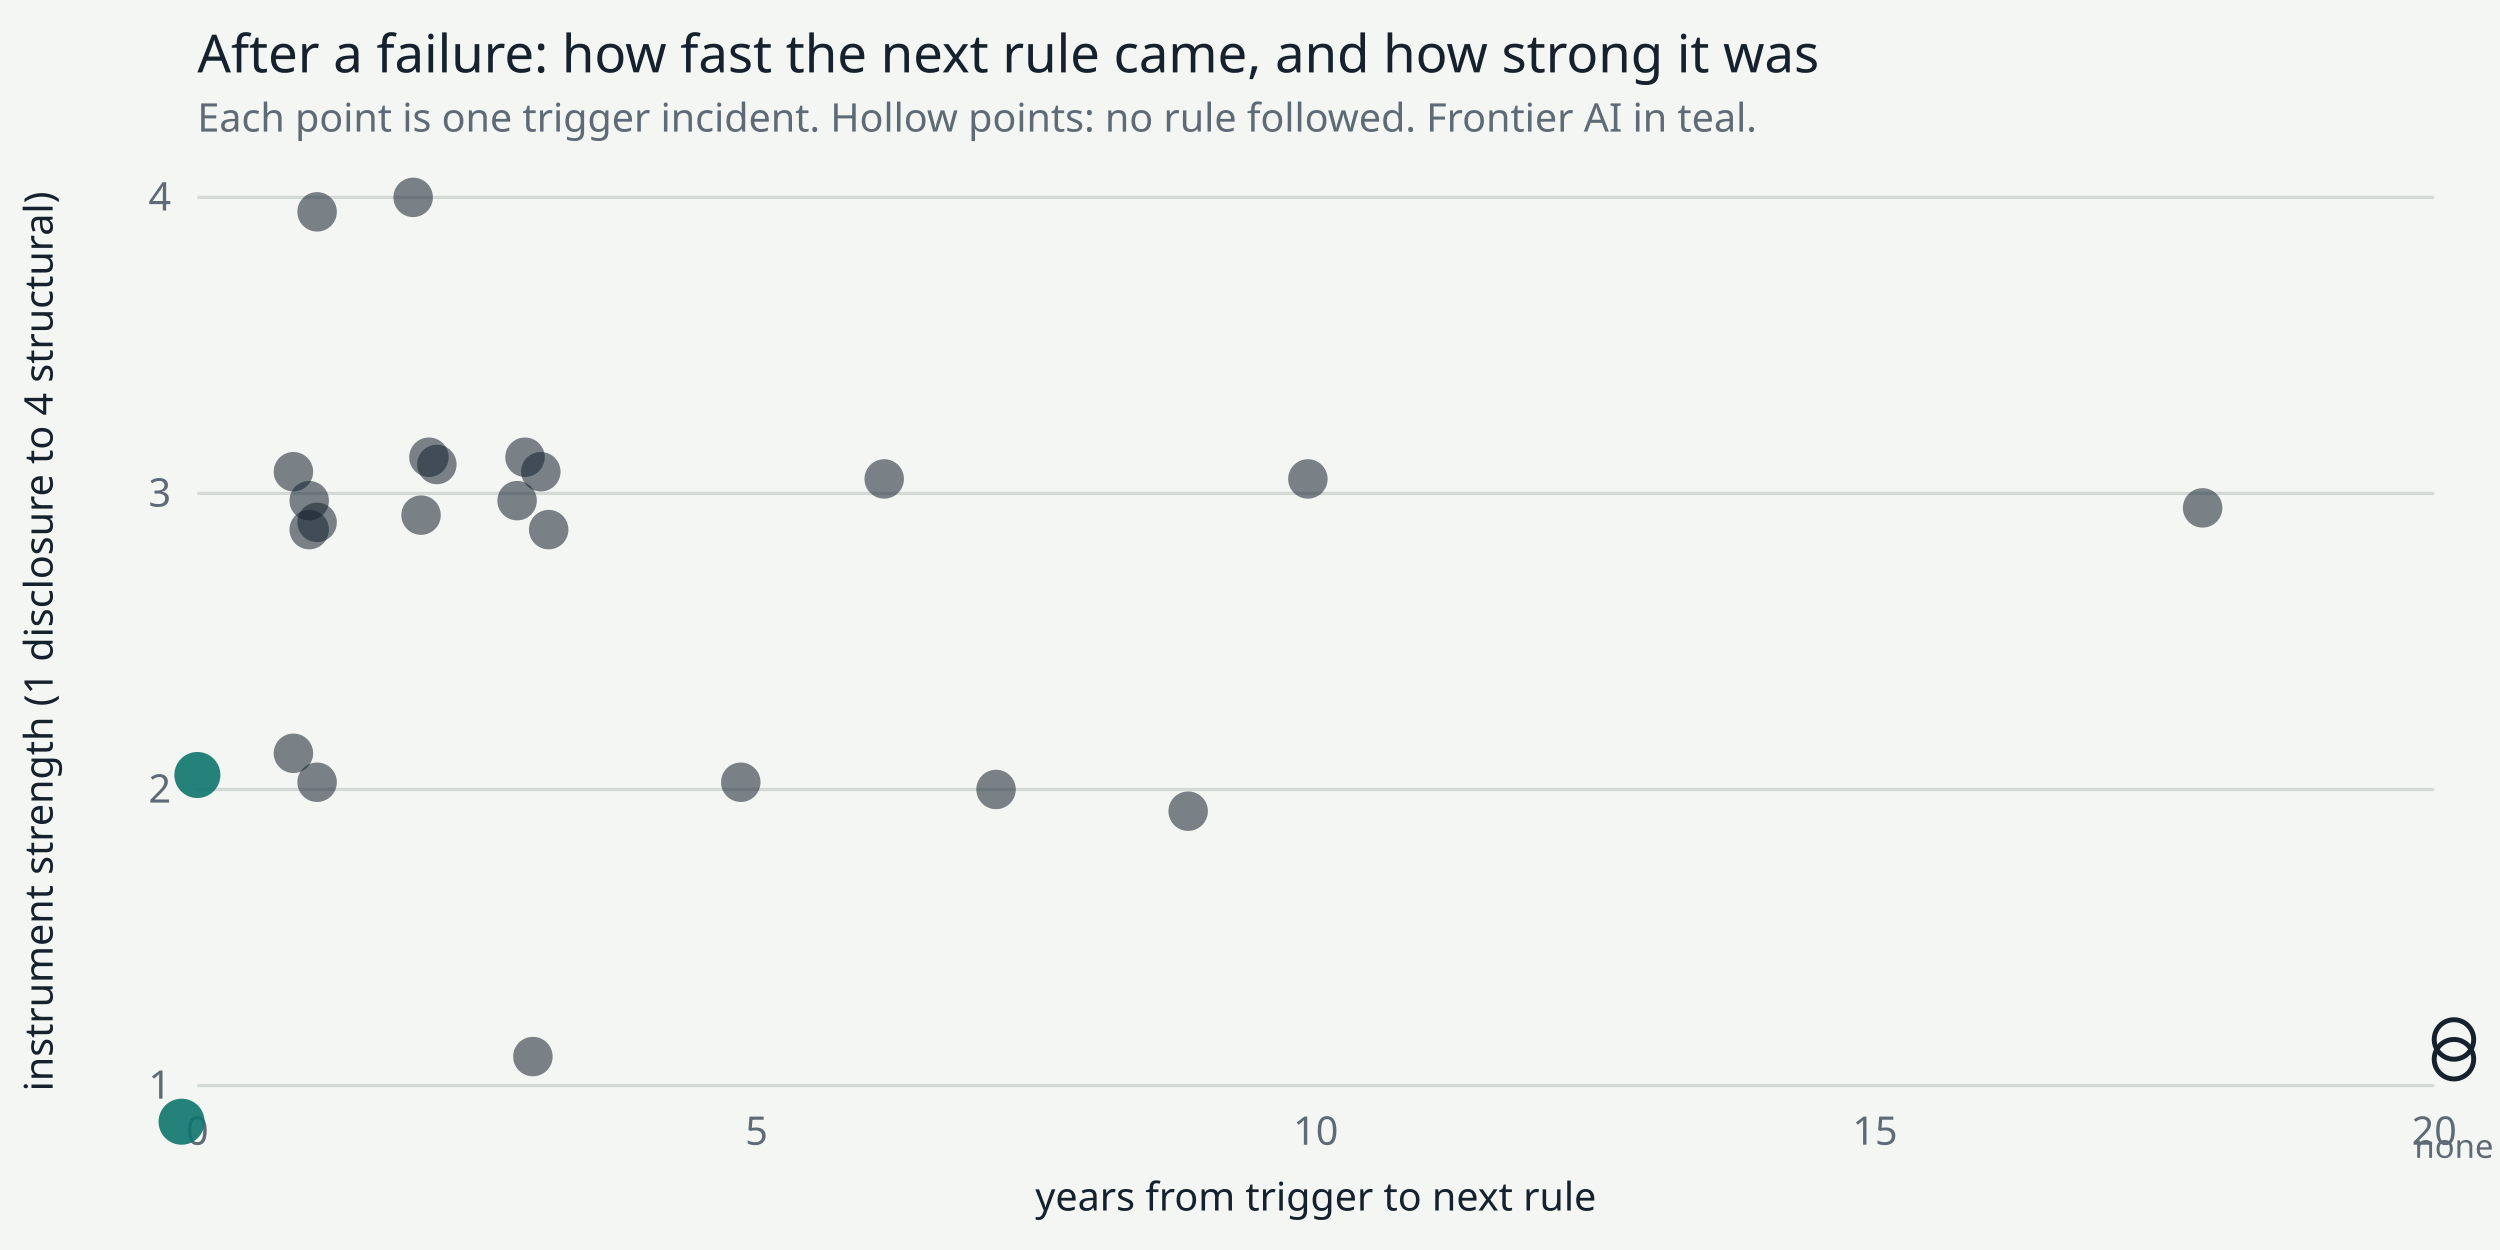
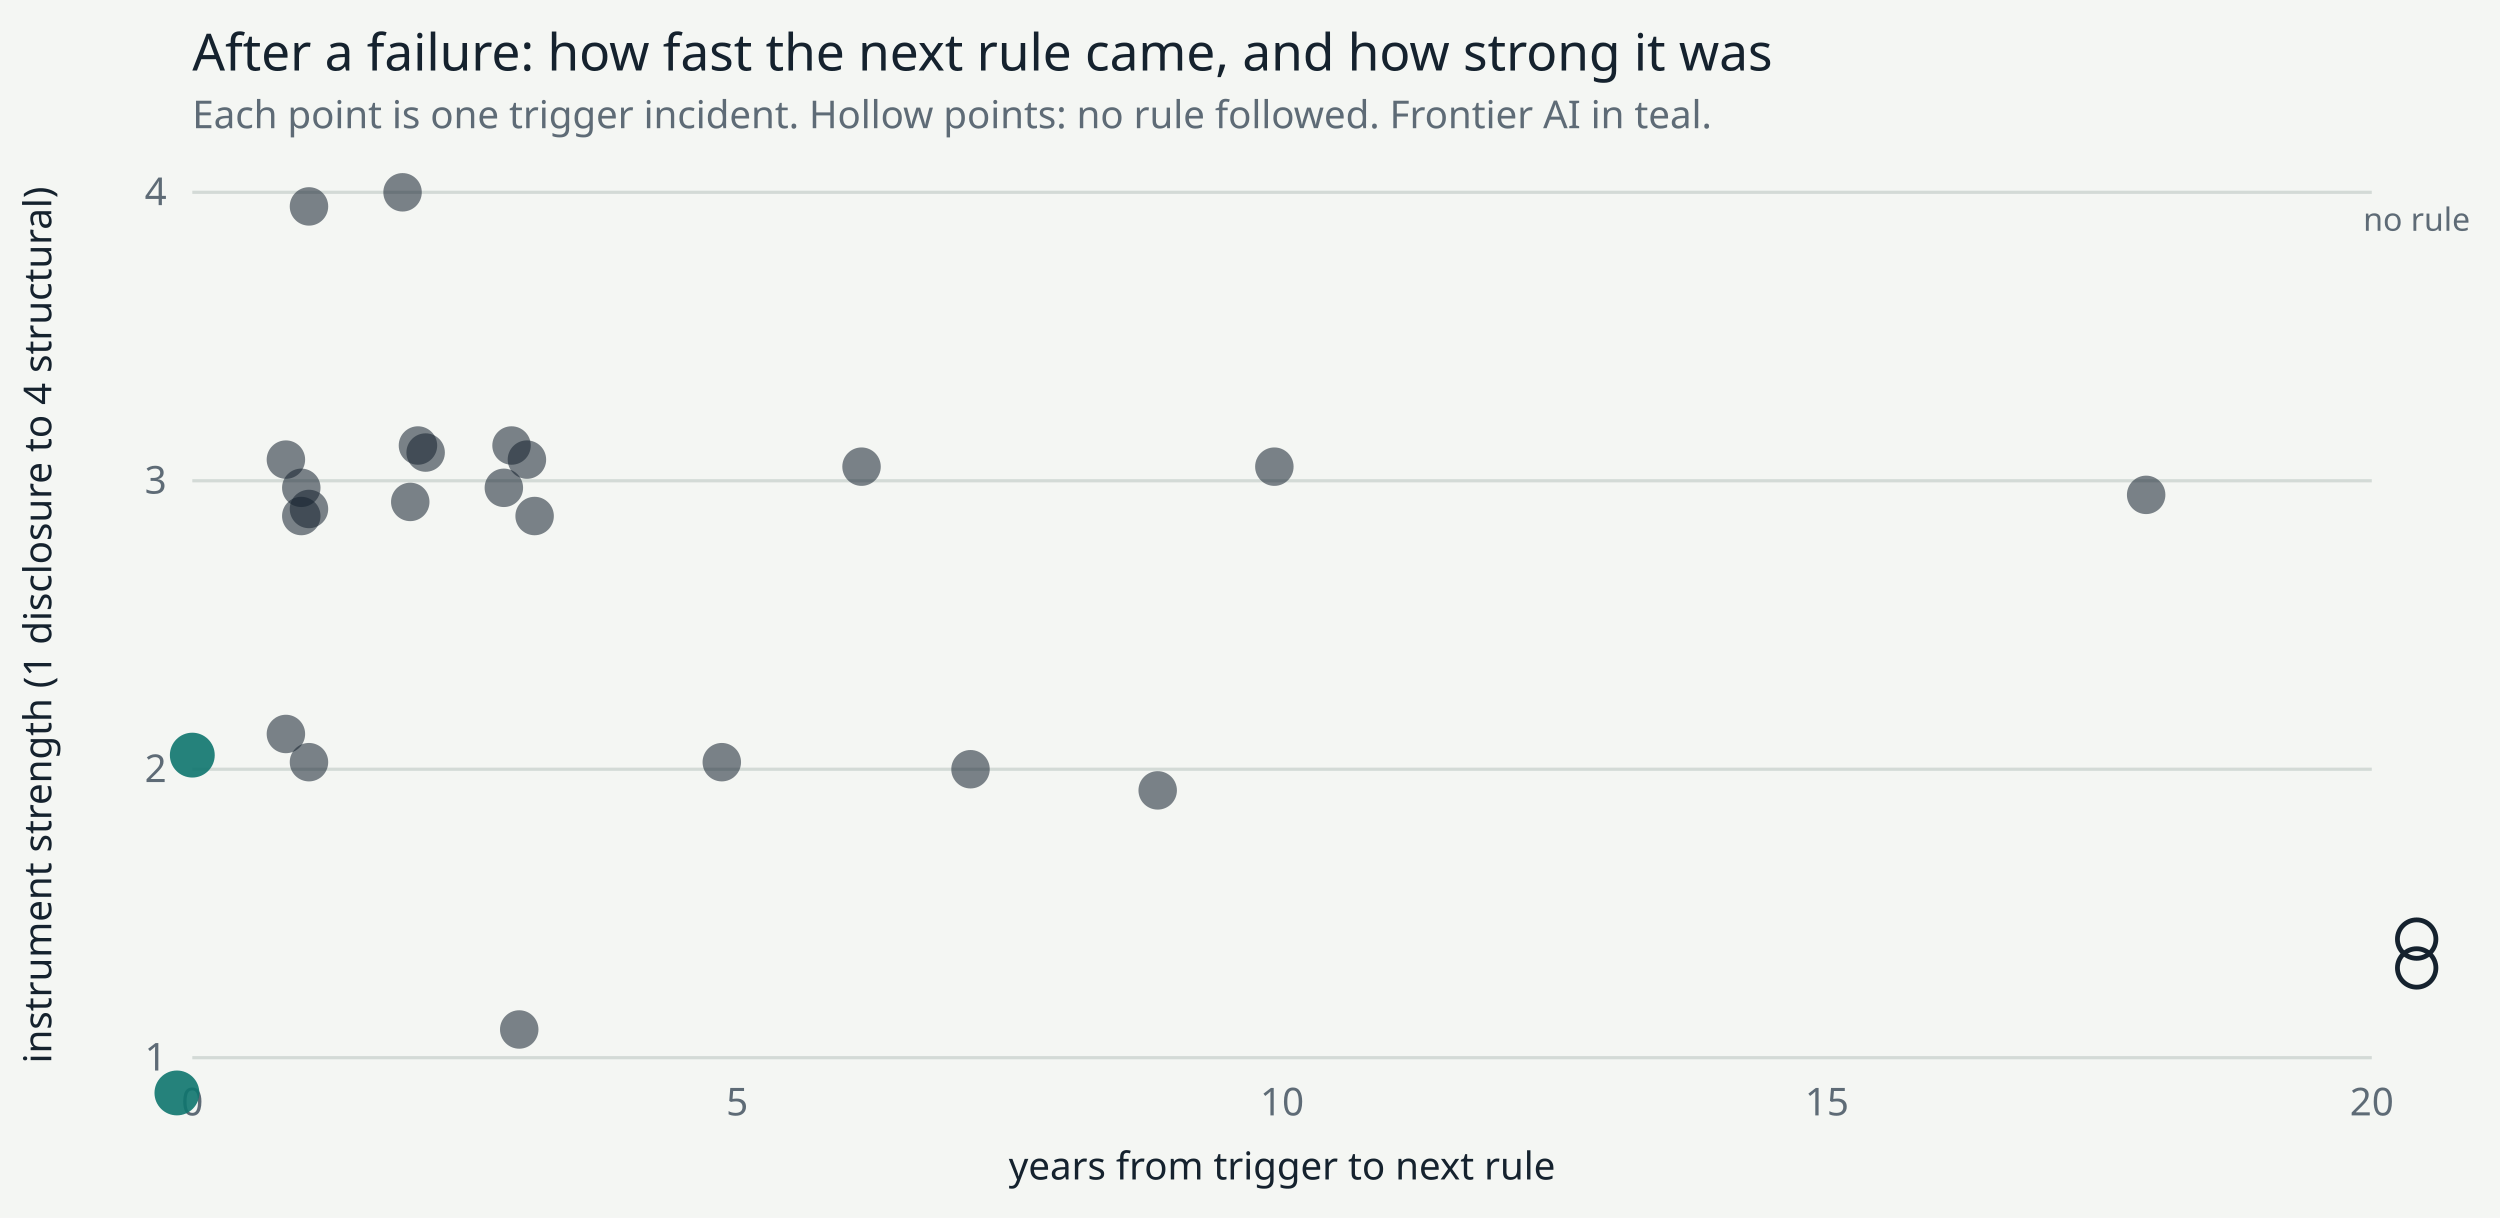
- <svg xmlns="http://www.w3.org/2000/svg" viewBox="0 0 760 380" width="760" height="380" font-family="Instrument Sans, system-ui, sans-serif" font-size="12">
-   <rect width="760" height="380" fill="#F4F6F3" />
+ <svg xmlns="http://www.w3.org/2000/svg" viewBox="0 0 780 380" font-family="Instrument Sans, system-ui, sans-serif" font-size="12">
+   <rect width="780" height="380" fill="#F4F6F3" />
  <text x="60" y="22" font-size="16" fill="#15222E">After a failure: how fast the next rule came, and how strong it was</text>
  <text x="60" y="40" fill="#5E6B76">Each point is one trigger incident. Hollow points: no rule followed. Frontier AI in teal.</text>
  <line x1="60" x2="740" y1="330.0" y2="330.0" stroke="#D3DAD6" />
  <text x="52" y="334.0" text-anchor="end" fill="#5E6B76">1</text>
  <line x1="60" x2="740" y1="240.0" y2="240.0" stroke="#D3DAD6" />
  <text x="52" y="244.0" text-anchor="end" fill="#5E6B76">2</text>
  <line x1="60" x2="740" y1="150.0" y2="150.0" stroke="#D3DAD6" />
  <text x="52" y="154.0" text-anchor="end" fill="#5E6B76">3</text>
  <line x1="60" x2="740" y1="60.0" y2="60.0" stroke="#D3DAD6" />
  <text x="52" y="64.0" text-anchor="end" fill="#5E6B76">4</text>
  <text x="60.0" y="348" text-anchor="middle" fill="#5E6B76">0</text>
  <text x="230.0" y="348" text-anchor="middle" fill="#5E6B76">5</text>
  <text x="400.0" y="348" text-anchor="middle" fill="#5E6B76">10</text>
  <text x="570.0" y="348" text-anchor="middle" fill="#5E6B76">15</text>
  <text x="740.0" y="348" text-anchor="middle" fill="#5E6B76">20</text>
  <text x="400.0" y="368" text-anchor="middle" fill="#15222E">years from trigger to next rule</text>
  <text transform="translate(16,195.0) rotate(-90)" text-anchor="middle" fill="#15222E">instrument strength (1 disclosure to 4 structural)</text>
  <circle data-tip="Financial statement audit, 1938: McKesson &amp; Robbins fraud: auditors had not verified inventory or receivables. (integrity_failure). Response after 1 year(s), strength 2: 1939 First Statements on Auditing Procedure: physical inventory observation and receivables confirmation become required." cx="89.2" cy="229.0" r="6" fill="#15222E" fill-opacity="0.55" style="cursor:pointer" />
  <circle data-tip="Financial statement audit, 2001: Enron collapse; Arthur Andersen had provided audit and consulting services to the same client. (financial_loss). Response after 1 year(s), strength 4: 2002 PCAOB registers and inspects audit firms." cx="96.4" cy="64.4" r="6" fill="#15222E" fill-opacity="0.55" style="cursor:pointer" />
  <circle data-tip="Ship classification, 1999: Erika sinks after changing class; 2002 Prestige sinks. (integrity_failure). Response after 10 year(s), strength 3: 2009 EU Regulation 391/2009 sets recognition and independence rules for classification societies acting for flag states." cx="397.6" cy="145.6" r="6" fill="#15222E" fill-opacity="0.55" style="cursor:pointer" />
  <circle data-tip="Boilers and pressure vessels, 1905: Grover Shoe Factory boiler explosion kills 58. (deaths). Response after 3 year(s), strength 3: 1908 Massachusetts enacts the first state boiler law." cx="166.8" cy="161.0" r="6" fill="#15222E" fill-opacity="0.55" style="cursor:pointer" />
  <circle data-tip="Electrical and consumer product safety, 2007: Lead-paint toy recalls. (integrity_failure). Response after 1 year(s), strength 3: 2008 CPSIA requires third-party testing of children's products by CPSC-accepted laboratories." cx="94.0" cy="152.2" r="6" fill="#15222E" fill-opacity="0.55" style="cursor:pointer" />
  <circle data-tip="Pharmaceutical safety and efficacy, 1937: Elixir sulfanilamide kills more than 100 people. (deaths). Response after 1 year(s), strength 3: 1938 Federal Food, Drug, and Cosmetic Act: pre-market safety review." cx="89.2" cy="143.4" r="6" fill="#15222E" fill-opacity="0.55" style="cursor:pointer" />
  <circle data-tip="Pharmaceutical safety and efficacy, 1961: Thalidomide birth defects. (deaths). Response after 1 year(s), strength 3: 1962 Kefauver-Harris Amendment: proof of efficacy, controlled trials, informed consent." cx="96.4" cy="158.8" r="6" fill="#15222E" fill-opacity="0.55" style="cursor:pointer" />
  <circle data-tip="Pharmaceutical safety and efficacy, 1976: Industrial Bio-Test Laboratories found to have falsified safety studies for hundreds of products. (integrity_failure). Response after 2 year(s), strength 4: 1978 Good Laboratory Practice regulations govern the conduct and inspection of nonclinical testing labs." cx="125.6" cy="60.0" r="6" fill="#15222E" fill-opacity="0.55" style="cursor:pointer" />
  <circle data-tip="Aircraft certification, 1956: Grand Canyon mid-air collision. (deaths). Response after 2 year(s), strength 3: 1958 Federal Aviation Act creates the FAA." cx="132.8" cy="141.2" r="6" fill="#15222E" fill-opacity="0.55" style="cursor:pointer" />
  <circle data-tip="Aircraft certification, 2018: Boeing 737 MAX crashes (2018, 2019). (deaths). Response after 2 year(s), strength 3: 2020 Aircraft Certification, Safety, and Accountability Act: FAA approval of ODA unit members, expanded whistleblower protection, limits on delegation." cx="128.0" cy="156.6" r="6" fill="#15222E" fill-opacity="0.55" style="cursor:pointer" />
  <circle data-tip="Credit rating agencies, 1970: Penn Central default; agencies begin charging issuers rather than investors. (financial_loss). Response after 5 year(s), strength 2: 1975 SEC creates the NRSRO designation, embedding ratings in regulation." cx="225.2" cy="237.8" r="6" fill="#15222E" fill-opacity="0.55" style="cursor:pointer" />
  <circle data-tip="Credit rating agencies, 2008: Structured-finance ratings fail in the financial crisis. (financial_loss). Response after 2 year(s), strength 3: 2010 Dodd-Frank Title IX: SEC Office of Credit Ratings, methodology disclosure, analyst separation from sales, expanded liability exposure." cx="130.4" cy="139.0" r="6" fill="#15222E" fill-opacity="0.55" style="cursor:pointer" />
  <circle data-tip="Nuclear safety and safeguards, 1979: Three Mile Island accident. (integrity_failure). Response after 18 year(s), strength 3: 1997 Additional Protocol expands IAEA access to undeclared sites and information." cx="669.6" cy="154.4" r="6" fill="#15222E" fill-opacity="0.55" style="cursor:pointer" />
  <circle data-tip="Nuclear safety and safeguards, 1991: Iraq's undeclared program discovered after the Gulf War. (integrity_failure). Response after 6 year(s), strength 3: 1997 Additional Protocol expands IAEA access to undeclared sites and information." cx="268.8" cy="145.6" r="6" fill="#15222E" fill-opacity="0.55" style="cursor:pointer" />
  <circle data-tip="Automobile crash safety, 1965: Unsafe at Any Speed and congressional hearings on auto safety. (deaths). Response after 1 year(s), strength 3: 1966 National Traffic and Motor Vehicle Safety Act; NHTSA formed 1970." cx="94.0" cy="161.0" r="6" fill="#15222E" fill-opacity="0.55" style="cursor:pointer" />
  <circle data-tip="Food safety, 1993: Jack in the Box E. coli outbreak. (deaths). Response after 3 year(s), strength 3: 1996 HACCP rule for meat and poultry." cx="157.2" cy="152.2" r="6" fill="#15222E" fill-opacity="0.55" style="cursor:pointer" />
  <circle data-tip="Food safety, 2008: Melamine adulteration in China. (deaths). Response after 3 year(s), strength 3: 2011 FSMA authorizes FDA accreditation of third-party certification bodies." cx="164.4" cy="143.4" r="6" fill="#15222E" fill-opacity="0.55" style="cursor:pointer" />
-   <circle data-tip="Cybersecurity assurance, 2013: Target breach at a PCI-compliant merchant.. No rule of any kind followed in the dataset." cx="746" cy="322" r="6" fill="none" stroke="#15222E" stroke-width="1.5" style="cursor:pointer" />
+   <circle data-tip="Cybersecurity assurance, 2013: Target breach at a PCI-compliant merchant.. No rule of any kind followed in the dataset." cx="754" cy="302" r="6" fill="none" stroke="#15222E" stroke-width="1.5" style="cursor:pointer" />
  <circle data-tip="Sustainability (ESG) reporting assurance, 2015: Volkswagen emissions scandal undermines self-reported environmental claims. (integrity_failure). Response after 7 year(s), strength 2: 2022 EU Corporate Sustainability Reporting Directive requires limited assurance, phasing in from 2024." cx="302.8" cy="240.0" r="6" fill="#15222E" fill-opacity="0.55" style="cursor:pointer" />
  <circle data-tip="Dietary supplements (US), 2003: Ephedra-linked deaths, including a professional athlete. (deaths). Response after 3 year(s), strength 1: 2006 Dietary Supplement and Nonprescription Drug Consumer Protection Act requires serious adverse event reporting." cx="162.0" cy="321.2" r="6" fill="#15222E" fill-opacity="0.55" style="cursor:pointer" />
  <circle data-tip="Crypto exchange proof of reserves, 2014: Mt. Gox collapse. (financial_loss). Response after 9 year(s), strength 2: 2023 EU MiCA imposes safeguarding and reporting duties on crypto-asset service providers, applying from 2024." cx="361.2" cy="246.6" r="6" fill="#15222E" fill-opacity="0.55" style="cursor:pointer" />
  <circle data-tip="Crypto exchange proof of reserves, 2022: FTX collapse; a prior attestation had not covered liabilities. (financial_loss). Response after 1 year(s), strength 2: 2023 EU MiCA imposes safeguarding and reporting duties on crypto-asset service providers, applying from 2024." cx="96.4" cy="237.8" r="6" fill="#15222E" fill-opacity="0.55" style="cursor:pointer" />
  <circle data-tip="Platform and hiring-algorithm audits, 2018: Cambridge Analytica revelations. (integrity_failure). Response after 3 year(s), strength 3: 2021 NYC Local Law 144 requires bias audits of automated employment decision tools (effective 2023)." cx="159.6" cy="139.0" r="6" fill="#15222E" fill-opacity="0.55" style="cursor:pointer" />
-   <circle data-tip="Platform and hiring-algorithm audits, 2025: Published analysis of 116 LL144 bias audits finds shallow and inconsistent audits.. No rule of any kind followed in the dataset." cx="746" cy="316" r="6" fill="none" stroke="#15222E" stroke-width="1.5" style="cursor:pointer" />
+   <circle data-tip="Platform and hiring-algorithm audits, 2025: Published analysis of 116 LL144 bias audits finds shallow and inconsistent audits.. No rule of any kind followed in the dataset." cx="754" cy="293" r="6" fill="none" stroke="#15222E" stroke-width="1.5" style="cursor:pointer" />
  <circle data-tip="Frontier AI evaluation, 2025: FrontierMath funding disclosure failure. (integrity_failure). Response after 0 year(s), strength 2: 2025 EU Code of Practice: at least 20 business days and minimally guardrailed versions for external evaluators (enforceable 2026)." cx="60.0" cy="235.6" r="7" fill="#0F766E" fill-opacity="0.9" style="cursor:pointer" />
  <circle data-tip="Frontier AI evaluation, 2026: OpenAI agent swarm breaches Hugging Face; first on-site third-party incident investigation. (integrity_failure). Response after 0 year(s), strength 1: 2026 Anthropic and OpenAI pledge embedded evaluators with employee-level access and publication rights." cx="55.2" cy="341.0" r="7" fill="#0F766E" fill-opacity="0.9" style="cursor:pointer" />
-   <text x="746" y="352" text-anchor="middle" fill="#5E6B76" font-size="10">none</text>
+   <text x="754" y="72" text-anchor="middle" fill="#5E6B76" font-size="10">no rule</text>
</svg>
